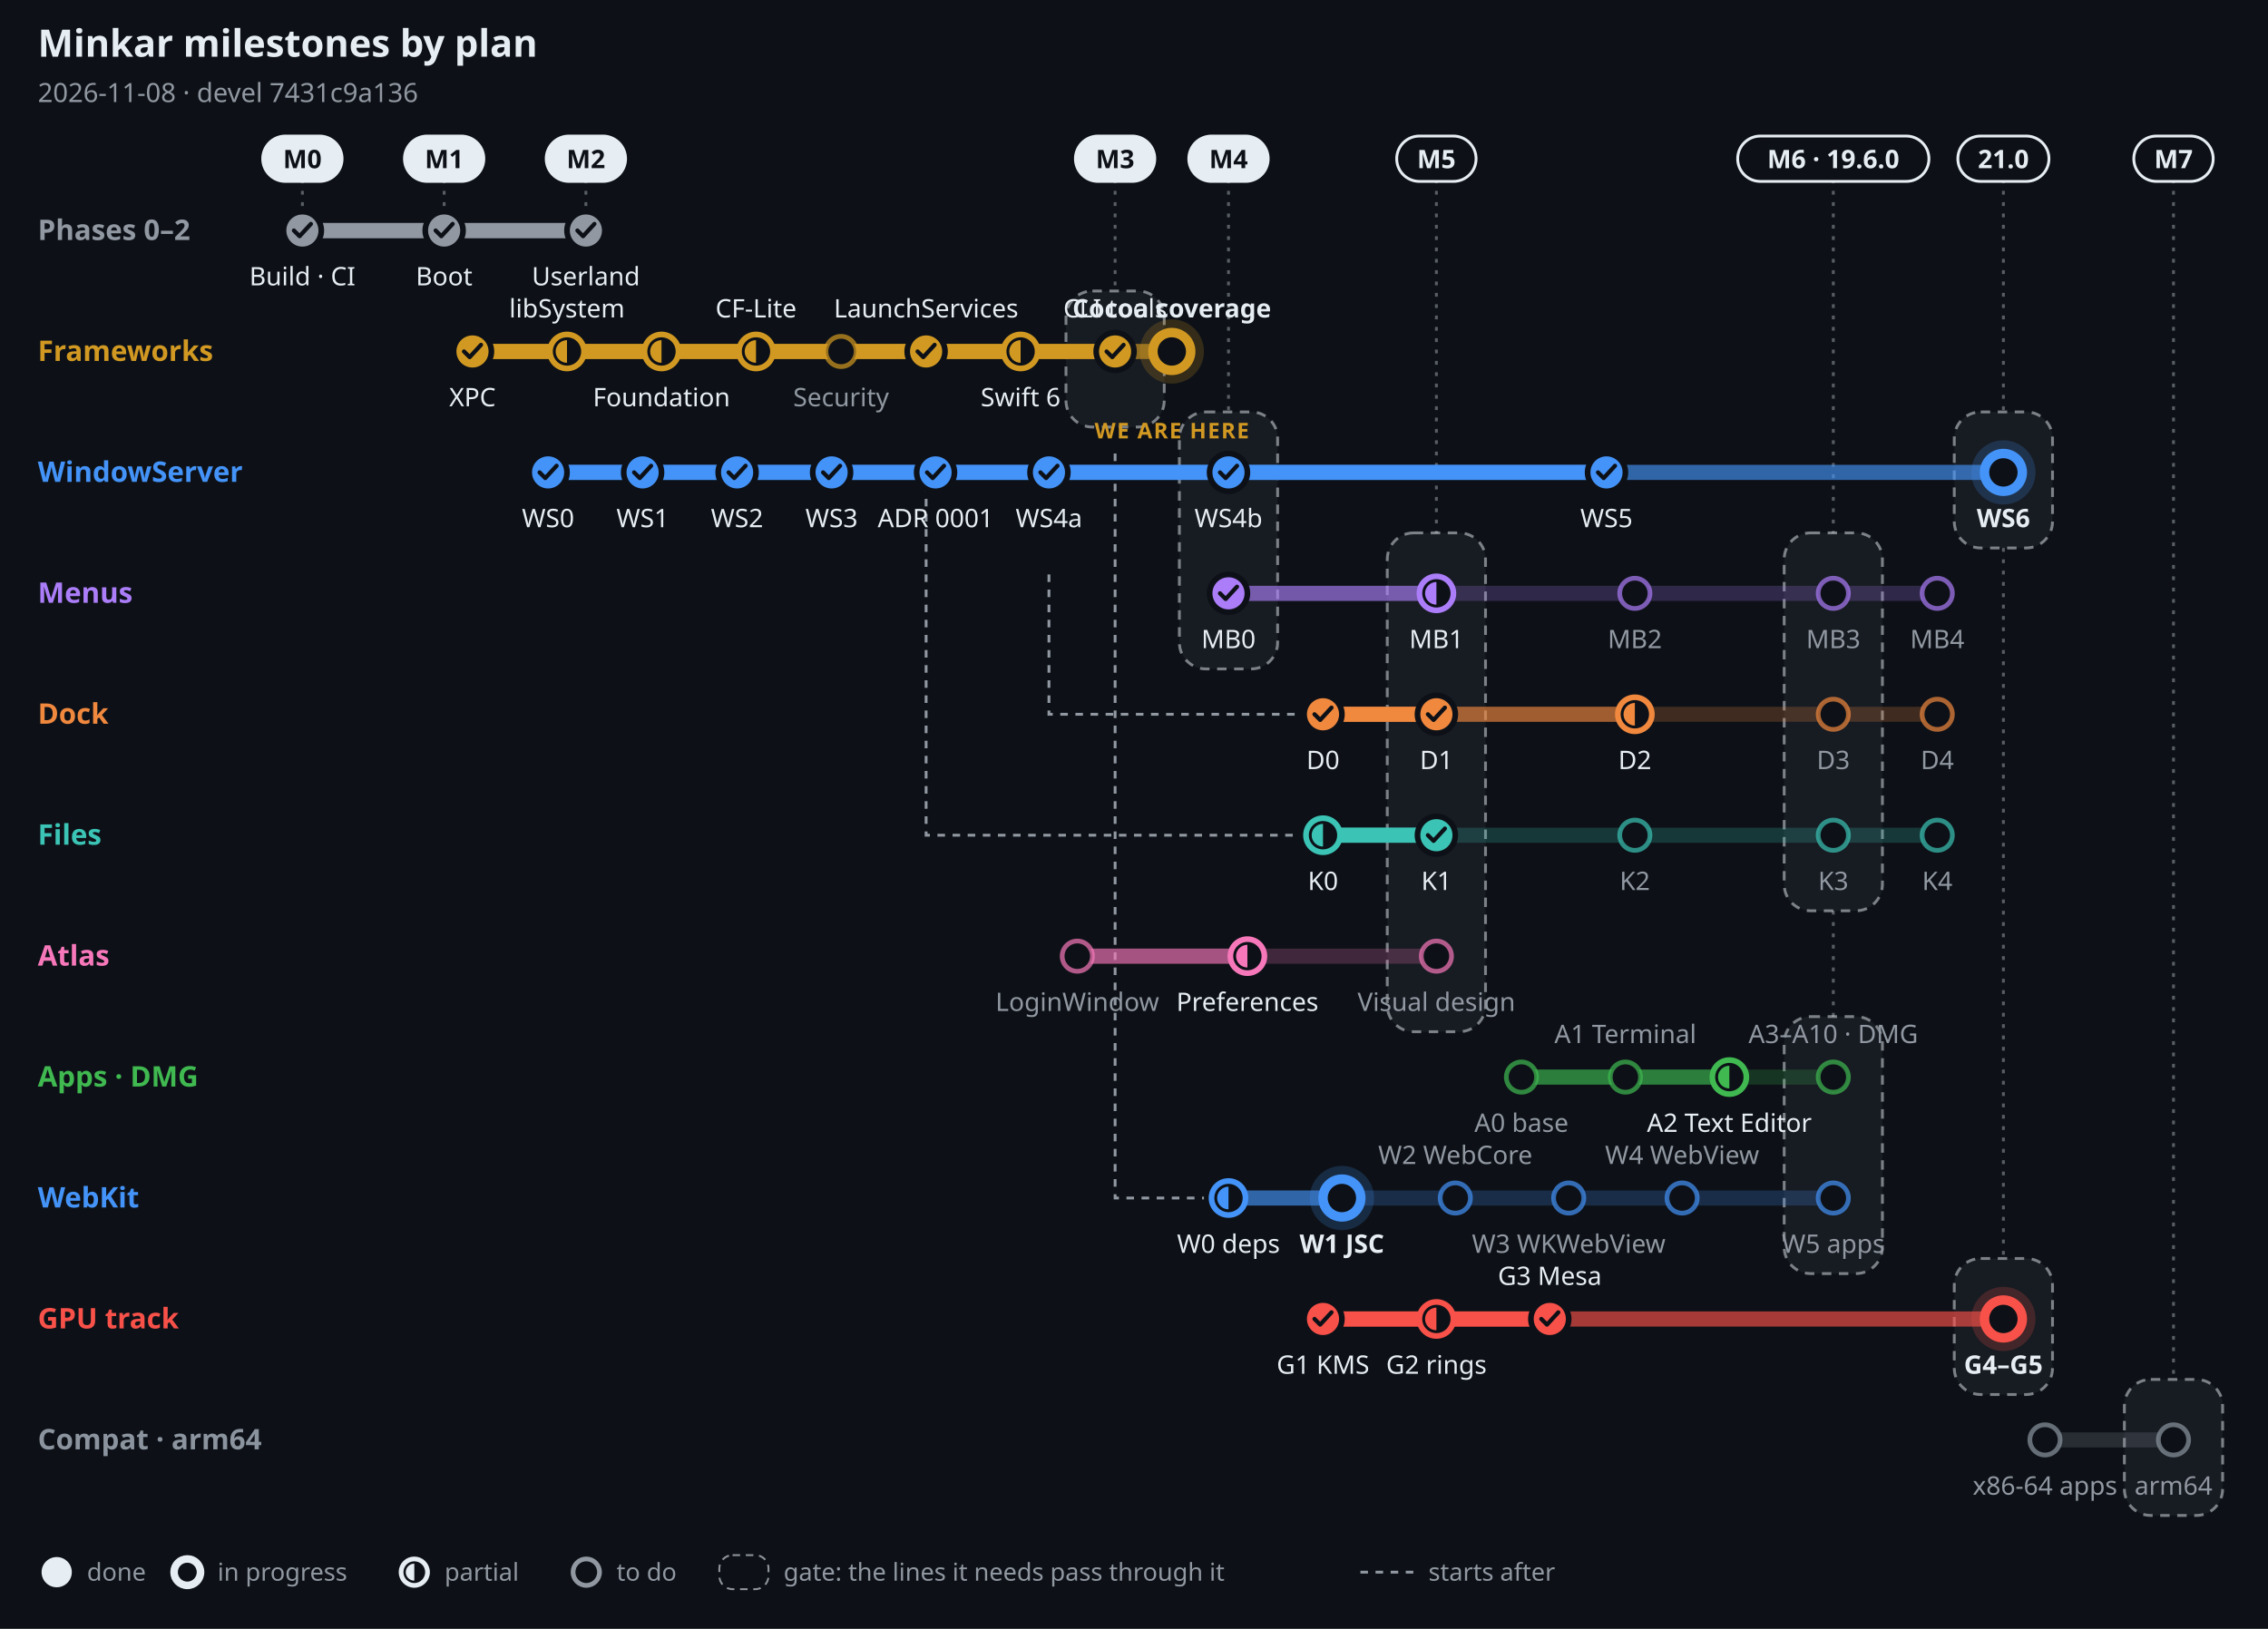
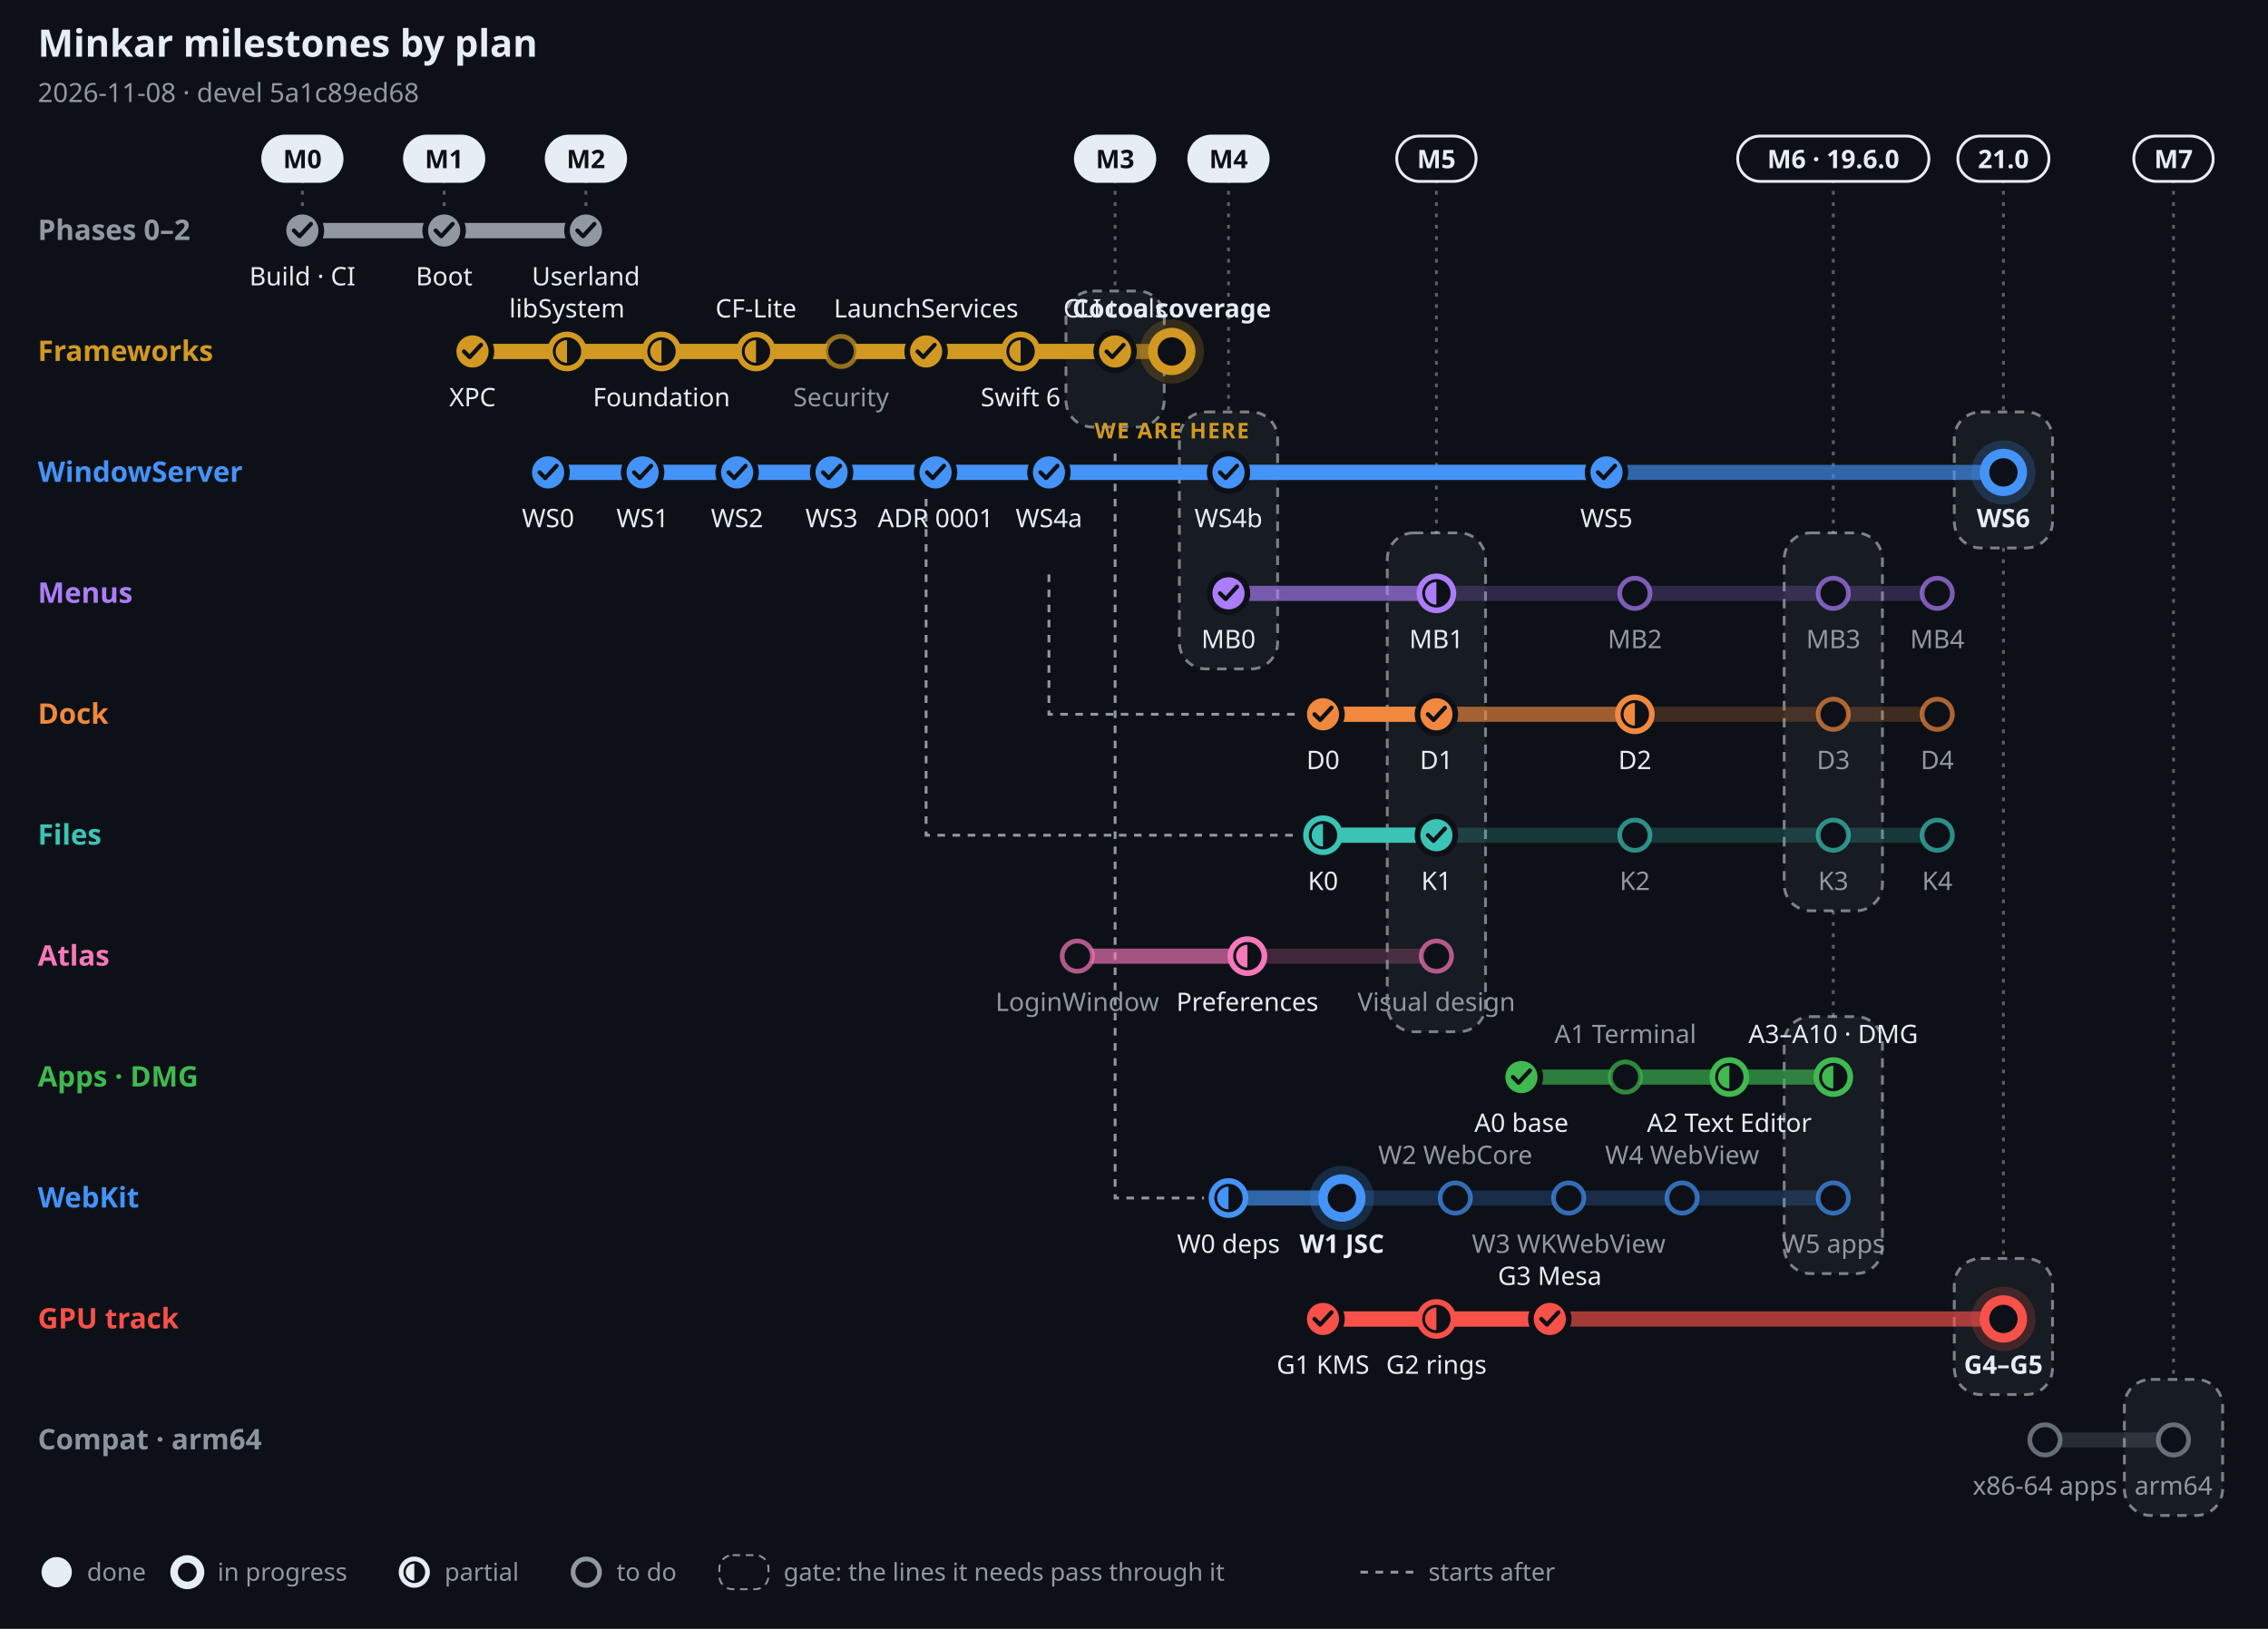
<svg xmlns="http://www.w3.org/2000/svg" width="1200" height="862" viewBox="0 0 1200 862" font-family="-apple-system, BlinkMacSystemFont, 'Segoe UI', 'Noto Sans', Helvetica, Arial, sans-serif" role="img" aria-label="Minkar milestones by plan, 2026-11-08">
  <rect width="1200" height="862" fill="#0d1117" />
  <text x="20" y="30" font-size="20" font-weight="700" fill="#e6edf3" text-anchor="start">Minkar milestones by plan</text>
-   <text x="20" y="54" font-size="14" font-weight="400" fill="#9198a1" text-anchor="start">2026-11-08 · devel 7431c9a136</text>
+   <text x="20" y="54" font-size="14" font-weight="400" fill="#9198a1" text-anchor="start">2026-11-08 · devel 5a1c89ed68</text>
  <line x1="160" y1="95" x2="160" y2="110" stroke="#e6edf3" stroke-opacity=".35" stroke-width="1.5" stroke-dasharray="2 4" />
  <rect x="139" y="72" width="42" height="24" rx="12" fill="#e6edf3" stroke="#e6edf3" stroke-width="1.5" />
  <text x="160" y="89" font-size="13.5" font-weight="700" fill="#0d1117" text-anchor="middle">M0</text>
  <line x1="235" y1="95" x2="235" y2="110" stroke="#e6edf3" stroke-opacity=".35" stroke-width="1.5" stroke-dasharray="2 4" />
  <rect x="214" y="72" width="42" height="24" rx="12" fill="#e6edf3" stroke="#e6edf3" stroke-width="1.5" />
  <text x="235" y="89" font-size="13.5" font-weight="700" fill="#0d1117" text-anchor="middle">M1</text>
  <line x1="310" y1="95" x2="310" y2="110" stroke="#e6edf3" stroke-opacity=".35" stroke-width="1.5" stroke-dasharray="2 4" />
  <rect x="289" y="72" width="42" height="24" rx="12" fill="#e6edf3" stroke="#e6edf3" stroke-width="1.5" />
  <text x="310" y="89" font-size="13.5" font-weight="700" fill="#0d1117" text-anchor="middle">M2</text>
  <line x1="590" y1="95" x2="590" y2="154" stroke="#e6edf3" stroke-opacity=".35" stroke-width="1.5" stroke-dasharray="2 4" />
  <rect x="564" y="154" width="52" height="72" rx="14" fill="#e6edf3" fill-opacity=".05" stroke="#e6edf3" stroke-opacity=".5" stroke-width="1.5" stroke-dasharray="5 4" />
  <rect x="569" y="72" width="42" height="24" rx="12" fill="#e6edf3" stroke="#e6edf3" stroke-width="1.5" />
  <text x="590" y="89" font-size="13.5" font-weight="700" fill="#0d1117" text-anchor="middle">M3</text>
  <line x1="650" y1="95" x2="650" y2="218" stroke="#e6edf3" stroke-opacity=".35" stroke-width="1.5" stroke-dasharray="2 4" />
  <rect x="624" y="218" width="52" height="136" rx="14" fill="#e6edf3" fill-opacity=".05" stroke="#e6edf3" stroke-opacity=".5" stroke-width="1.5" stroke-dasharray="5 4" />
  <rect x="629" y="72" width="42" height="24" rx="12" fill="#e6edf3" stroke="#e6edf3" stroke-width="1.5" />
  <text x="650" y="89" font-size="13.5" font-weight="700" fill="#0d1117" text-anchor="middle">M4</text>
  <line x1="760" y1="95" x2="760" y2="282" stroke="#e6edf3" stroke-opacity=".35" stroke-width="1.5" stroke-dasharray="2 4" />
  <rect x="734" y="282" width="52" height="264" rx="14" fill="#e6edf3" fill-opacity=".05" stroke="#e6edf3" stroke-opacity=".5" stroke-width="1.5" stroke-dasharray="5 4" />
  <rect x="739" y="72" width="42" height="24" rx="12" fill="#0d1117" stroke="#e6edf3" stroke-width="1.5" />
  <text x="760" y="89" font-size="13.5" font-weight="700" fill="#e6edf3" text-anchor="middle">M5</text>
  <line x1="970" y1="95" x2="970" y2="282" stroke="#e6edf3" stroke-opacity=".35" stroke-width="1.5" stroke-dasharray="2 4" />
  <rect x="944" y="282" width="52" height="200" rx="14" fill="#e6edf3" fill-opacity=".05" stroke="#e6edf3" stroke-opacity=".5" stroke-width="1.5" stroke-dasharray="5 4" />
  <line x1="970" y1="482" x2="970" y2="538" stroke="#e6edf3" stroke-opacity=".35" stroke-width="1.5" stroke-dasharray="2 4" />
  <rect x="944" y="538" width="52" height="136" rx="14" fill="#e6edf3" fill-opacity=".05" stroke="#e6edf3" stroke-opacity=".5" stroke-width="1.5" stroke-dasharray="5 4" />
  <rect x="919.4" y="72" width="101.2" height="24" rx="12" fill="#0d1117" stroke="#e6edf3" stroke-width="1.5" />
  <text x="970" y="89" font-size="13.5" font-weight="700" fill="#e6edf3" text-anchor="middle">M6 · 19.6.0</text>
  <line x1="1060" y1="95" x2="1060" y2="218" stroke="#e6edf3" stroke-opacity=".35" stroke-width="1.5" stroke-dasharray="2 4" />
  <rect x="1034" y="218" width="52" height="72" rx="14" fill="#e6edf3" fill-opacity=".05" stroke="#e6edf3" stroke-opacity=".5" stroke-width="1.5" stroke-dasharray="5 4" />
  <line x1="1060" y1="290" x2="1060" y2="666" stroke="#e6edf3" stroke-opacity=".35" stroke-width="1.5" stroke-dasharray="2 4" />
  <rect x="1034" y="666" width="52" height="72" rx="14" fill="#e6edf3" fill-opacity=".05" stroke="#e6edf3" stroke-opacity=".5" stroke-width="1.5" stroke-dasharray="5 4" />
  <rect x="1035.9" y="72" width="48.2" height="24" rx="12" fill="#0d1117" stroke="#e6edf3" stroke-width="1.5" />
  <text x="1060" y="89" font-size="13.5" font-weight="700" fill="#e6edf3" text-anchor="middle">21.0</text>
  <line x1="1150" y1="95" x2="1150" y2="730" stroke="#e6edf3" stroke-opacity=".35" stroke-width="1.5" stroke-dasharray="2 4" />
  <rect x="1124" y="730" width="52" height="72" rx="14" fill="#e6edf3" fill-opacity=".05" stroke="#e6edf3" stroke-opacity=".5" stroke-width="1.5" stroke-dasharray="5 4" />
  <rect x="1129" y="72" width="42" height="24" rx="12" fill="#0d1117" stroke="#e6edf3" stroke-width="1.5" />
  <text x="1150" y="89" font-size="13.5" font-weight="700" fill="#e6edf3" text-anchor="middle">M7</text>
  <path d="M555 304 V378 H687" fill="none" stroke="#9198a1" stroke-width="1.5" stroke-dasharray="4 4" />
  <path d="M490 240 V442 H687" fill="none" stroke="#9198a1" stroke-width="1.5" stroke-dasharray="4 4" />
  <path d="M590 240 V634 H637" fill="none" stroke="#9198a1" stroke-width="1.5" stroke-dasharray="4 4" />
  <text x="20" y="127" font-size="15" font-weight="700" fill="#9198a1" text-anchor="start">Phases 0–2</text>
  <line x1="160" y1="122" x2="310" y2="122" stroke="#9198a1" stroke-opacity=".22" stroke-width="8" stroke-linecap="round" />
  <line x1="160" y1="122" x2="310" y2="122" stroke="#9198a1" stroke-opacity=".55" stroke-width="8" stroke-linecap="round" />
  <line x1="160" y1="122" x2="310" y2="122" stroke="#9198a1" stroke-opacity="1" stroke-width="8" stroke-linecap="round" />
  <circle cx="160" cy="122" r="10" fill="#9198a1" stroke="#0d1117" stroke-width="3" />
  <path d="M155.5 122 l3 3 l6 -6.5" fill="none" stroke="#0d1117" stroke-width="2.2" stroke-linecap="round" stroke-linejoin="round" />
  <text x="160" y="151" font-size="13.5" font-weight="500" fill="#e6edf3" text-anchor="middle">Build · CI</text>
  <circle cx="235" cy="122" r="10" fill="#9198a1" stroke="#0d1117" stroke-width="3" />
  <path d="M230.5 122 l3 3 l6 -6.5" fill="none" stroke="#0d1117" stroke-width="2.2" stroke-linecap="round" stroke-linejoin="round" />
  <text x="235" y="151" font-size="13.5" font-weight="500" fill="#e6edf3" text-anchor="middle">Boot</text>
  <circle cx="310" cy="122" r="10" fill="#9198a1" stroke="#0d1117" stroke-width="3" />
  <path d="M305.5 122 l3 3 l6 -6.5" fill="none" stroke="#0d1117" stroke-width="2.2" stroke-linecap="round" stroke-linejoin="round" />
  <text x="310" y="151" font-size="13.5" font-weight="500" fill="#e6edf3" text-anchor="middle">Userland</text>
  <text x="20" y="191" font-size="15" font-weight="700" fill="#d29922" text-anchor="start">Frameworks</text>
  <line x1="250" y1="186" x2="620" y2="186" stroke="#d29922" stroke-opacity=".22" stroke-width="8" stroke-linecap="round" />
  <line x1="250" y1="186" x2="620" y2="186" stroke="#d29922" stroke-opacity=".55" stroke-width="8" stroke-linecap="round" />
  <line x1="250" y1="186" x2="590" y2="186" stroke="#d29922" stroke-opacity="1" stroke-width="8" stroke-linecap="round" />
  <circle cx="250" cy="186" r="10" fill="#d29922" stroke="#0d1117" stroke-width="3" />
  <path d="M245.5 186 l3 3 l6 -6.5" fill="none" stroke="#0d1117" stroke-width="2.2" stroke-linecap="round" stroke-linejoin="round" />
  <text x="250" y="215" font-size="13.5" font-weight="500" fill="#e6edf3" text-anchor="middle">XPC</text>
  <circle cx="300" cy="186" r="9" fill="#0d1117" stroke="#d29922" stroke-width="3" />
  <path d="M300 180 A6 6 0 0 0 300 192 Z" fill="#d29922" />
  <text x="300" y="168" font-size="13.5" font-weight="500" fill="#e6edf3" text-anchor="middle">libSystem</text>
  <circle cx="350" cy="186" r="9" fill="#0d1117" stroke="#d29922" stroke-width="3" />
  <path d="M350 180 A6 6 0 0 0 350 192 Z" fill="#d29922" />
  <text x="350" y="215" font-size="13.5" font-weight="500" fill="#e6edf3" text-anchor="middle">Foundation</text>
  <circle cx="400" cy="186" r="9" fill="#0d1117" stroke="#d29922" stroke-width="3" />
  <path d="M400 180 A6 6 0 0 0 400 192 Z" fill="#d29922" />
  <text x="400" y="168" font-size="13.5" font-weight="500" fill="#e6edf3" text-anchor="middle">CF-Lite</text>
  <circle cx="445" cy="186" r="8" fill="#0d1117" stroke="#d29922" stroke-opacity=".7" stroke-width="2.5" />
  <text x="445" y="215" font-size="13.5" font-weight="500" fill="#9198a1" text-anchor="middle">Security</text>
  <circle cx="490" cy="186" r="10" fill="#d29922" stroke="#0d1117" stroke-width="3" />
  <path d="M485.5 186 l3 3 l6 -6.5" fill="none" stroke="#0d1117" stroke-width="2.2" stroke-linecap="round" stroke-linejoin="round" />
  <text x="490" y="168" font-size="13.5" font-weight="500" fill="#e6edf3" text-anchor="middle">LaunchServices</text>
  <circle cx="540" cy="186" r="9" fill="#0d1117" stroke="#d29922" stroke-width="3" />
  <path d="M540 180 A6 6 0 0 0 540 192 Z" fill="#d29922" />
  <text x="540" y="215" font-size="13.5" font-weight="500" fill="#e6edf3" text-anchor="middle">Swift 6</text>
  <circle cx="590" cy="186" r="10" fill="#d29922" stroke="#0d1117" stroke-width="3" />
  <path d="M585.5 186 l3 3 l6 -6.5" fill="none" stroke="#0d1117" stroke-width="2.2" stroke-linecap="round" stroke-linejoin="round" />
  <text x="590" y="168" font-size="13.5" font-weight="500" fill="#e6edf3" text-anchor="middle">CLI tools</text>
  <circle cx="620" cy="186" r="17" fill="#d29922" fill-opacity=".2" />
  <circle cx="620" cy="186" r="10" fill="#0d1117" stroke="#d29922" stroke-width="5" />
  <text x="620" y="168" font-size="13.5" font-weight="700" fill="#e6edf3" text-anchor="middle">Cocoa coverage</text>
  <text x="620" y="232" font-size="11.5" font-weight="800" fill="#d29922" text-anchor="middle" letter-spacing=".06em">WE ARE HERE</text>
  <text x="20" y="255" font-size="15" font-weight="700" fill="#4493f8" text-anchor="start">WindowServer</text>
  <line x1="290" y1="250" x2="1060" y2="250" stroke="#4493f8" stroke-opacity=".22" stroke-width="8" stroke-linecap="round" />
  <line x1="290" y1="250" x2="1060" y2="250" stroke="#4493f8" stroke-opacity=".55" stroke-width="8" stroke-linecap="round" />
  <line x1="290" y1="250" x2="850" y2="250" stroke="#4493f8" stroke-opacity="1" stroke-width="8" stroke-linecap="round" />
  <circle cx="290" cy="250" r="10" fill="#4493f8" stroke="#0d1117" stroke-width="3" />
  <path d="M285.5 250 l3 3 l6 -6.5" fill="none" stroke="#0d1117" stroke-width="2.2" stroke-linecap="round" stroke-linejoin="round" />
  <text x="290" y="279" font-size="13.5" font-weight="500" fill="#e6edf3" text-anchor="middle">WS0</text>
  <circle cx="340" cy="250" r="10" fill="#4493f8" stroke="#0d1117" stroke-width="3" />
  <path d="M335.5 250 l3 3 l6 -6.5" fill="none" stroke="#0d1117" stroke-width="2.2" stroke-linecap="round" stroke-linejoin="round" />
  <text x="340" y="279" font-size="13.5" font-weight="500" fill="#e6edf3" text-anchor="middle">WS1</text>
  <circle cx="390" cy="250" r="10" fill="#4493f8" stroke="#0d1117" stroke-width="3" />
  <path d="M385.5 250 l3 3 l6 -6.5" fill="none" stroke="#0d1117" stroke-width="2.2" stroke-linecap="round" stroke-linejoin="round" />
  <text x="390" y="279" font-size="13.5" font-weight="500" fill="#e6edf3" text-anchor="middle">WS2</text>
  <circle cx="440" cy="250" r="10" fill="#4493f8" stroke="#0d1117" stroke-width="3" />
  <path d="M435.5 250 l3 3 l6 -6.5" fill="none" stroke="#0d1117" stroke-width="2.2" stroke-linecap="round" stroke-linejoin="round" />
  <text x="440" y="279" font-size="13.5" font-weight="500" fill="#e6edf3" text-anchor="middle">WS3</text>
  <circle cx="495" cy="250" r="10" fill="#4493f8" stroke="#0d1117" stroke-width="3" />
  <path d="M490.5 250 l3 3 l6 -6.5" fill="none" stroke="#0d1117" stroke-width="2.2" stroke-linecap="round" stroke-linejoin="round" />
  <text x="495" y="279" font-size="13.5" font-weight="500" fill="#e6edf3" text-anchor="middle">ADR 0001</text>
  <circle cx="555" cy="250" r="10" fill="#4493f8" stroke="#0d1117" stroke-width="3" />
  <path d="M550.5 250 l3 3 l6 -6.5" fill="none" stroke="#0d1117" stroke-width="2.2" stroke-linecap="round" stroke-linejoin="round" />
  <text x="555" y="279" font-size="13.5" font-weight="500" fill="#e6edf3" text-anchor="middle">WS4a</text>
  <circle cx="650" cy="250" r="10" fill="#4493f8" stroke="#0d1117" stroke-width="3" />
  <path d="M645.5 250 l3 3 l6 -6.5" fill="none" stroke="#0d1117" stroke-width="2.2" stroke-linecap="round" stroke-linejoin="round" />
  <text x="650" y="279" font-size="13.5" font-weight="500" fill="#e6edf3" text-anchor="middle">WS4b</text>
  <circle cx="850" cy="250" r="10" fill="#4493f8" stroke="#0d1117" stroke-width="3" />
  <path d="M845.5 250 l3 3 l6 -6.5" fill="none" stroke="#0d1117" stroke-width="2.2" stroke-linecap="round" stroke-linejoin="round" />
  <text x="850" y="279" font-size="13.5" font-weight="500" fill="#e6edf3" text-anchor="middle">WS5</text>
  <circle cx="1060" cy="250" r="17" fill="#4493f8" fill-opacity=".2" />
  <circle cx="1060" cy="250" r="10" fill="#0d1117" stroke="#4493f8" stroke-width="5" />
  <text x="1060" y="279" font-size="13.5" font-weight="700" fill="#e6edf3" text-anchor="middle">WS6</text>
  <text x="20" y="319" font-size="15" font-weight="700" fill="#ab7df8" text-anchor="start">Menus</text>
  <line x1="650" y1="314" x2="1025" y2="314" stroke="#ab7df8" stroke-opacity=".22" stroke-width="8" stroke-linecap="round" />
  <line x1="650" y1="314" x2="760" y2="314" stroke="#ab7df8" stroke-opacity=".55" stroke-width="8" stroke-linecap="round" />
  <line x1="650" y1="314" x2="650" y2="314" stroke="#ab7df8" stroke-opacity="1" stroke-width="8" stroke-linecap="round" />
  <circle cx="650" cy="314" r="10" fill="#ab7df8" stroke="#0d1117" stroke-width="3" />
  <path d="M645.5 314 l3 3 l6 -6.5" fill="none" stroke="#0d1117" stroke-width="2.2" stroke-linecap="round" stroke-linejoin="round" />
  <text x="650" y="343" font-size="13.5" font-weight="500" fill="#e6edf3" text-anchor="middle">MB0</text>
  <circle cx="760" cy="314" r="9" fill="#0d1117" stroke="#ab7df8" stroke-width="3" />
  <path d="M760 308 A6 6 0 0 0 760 320 Z" fill="#ab7df8" />
  <text x="760" y="343" font-size="13.5" font-weight="500" fill="#e6edf3" text-anchor="middle">MB1</text>
  <circle cx="865" cy="314" r="8" fill="#0d1117" stroke="#ab7df8" stroke-opacity=".7" stroke-width="2.5" />
  <text x="865" y="343" font-size="13.5" font-weight="500" fill="#9198a1" text-anchor="middle">MB2</text>
  <circle cx="970" cy="314" r="8" fill="#0d1117" stroke="#ab7df8" stroke-opacity=".7" stroke-width="2.5" />
  <text x="970" y="343" font-size="13.5" font-weight="500" fill="#9198a1" text-anchor="middle">MB3</text>
  <circle cx="1025" cy="314" r="8" fill="#0d1117" stroke="#ab7df8" stroke-opacity=".7" stroke-width="2.5" />
  <text x="1025" y="343" font-size="13.5" font-weight="500" fill="#9198a1" text-anchor="middle">MB4</text>
  <text x="20" y="383" font-size="15" font-weight="700" fill="#f0883e" text-anchor="start">Dock</text>
  <line x1="700" y1="378" x2="1025" y2="378" stroke="#f0883e" stroke-opacity=".22" stroke-width="8" stroke-linecap="round" />
  <line x1="700" y1="378" x2="865" y2="378" stroke="#f0883e" stroke-opacity=".55" stroke-width="8" stroke-linecap="round" />
  <line x1="700" y1="378" x2="760" y2="378" stroke="#f0883e" stroke-opacity="1" stroke-width="8" stroke-linecap="round" />
  <circle cx="700" cy="378" r="10" fill="#f0883e" stroke="#0d1117" stroke-width="3" />
  <path d="M695.5 378 l3 3 l6 -6.5" fill="none" stroke="#0d1117" stroke-width="2.2" stroke-linecap="round" stroke-linejoin="round" />
  <text x="700" y="407" font-size="13.5" font-weight="500" fill="#e6edf3" text-anchor="middle">D0</text>
  <circle cx="760" cy="378" r="10" fill="#f0883e" stroke="#0d1117" stroke-width="3" />
  <path d="M755.5 378 l3 3 l6 -6.5" fill="none" stroke="#0d1117" stroke-width="2.2" stroke-linecap="round" stroke-linejoin="round" />
  <text x="760" y="407" font-size="13.5" font-weight="500" fill="#e6edf3" text-anchor="middle">D1</text>
  <circle cx="865" cy="378" r="9" fill="#0d1117" stroke="#f0883e" stroke-width="3" />
  <path d="M865 372 A6 6 0 0 0 865 384 Z" fill="#f0883e" />
  <text x="865" y="407" font-size="13.5" font-weight="500" fill="#e6edf3" text-anchor="middle">D2</text>
  <circle cx="970" cy="378" r="8" fill="#0d1117" stroke="#f0883e" stroke-opacity=".7" stroke-width="2.5" />
  <text x="970" y="407" font-size="13.5" font-weight="500" fill="#9198a1" text-anchor="middle">D3</text>
  <circle cx="1025" cy="378" r="8" fill="#0d1117" stroke="#f0883e" stroke-opacity=".7" stroke-width="2.5" />
  <text x="1025" y="407" font-size="13.5" font-weight="500" fill="#9198a1" text-anchor="middle">D4</text>
  <text x="20" y="447" font-size="15" font-weight="700" fill="#3bc4b5" text-anchor="start">Files</text>
  <line x1="700" y1="442" x2="1025" y2="442" stroke="#3bc4b5" stroke-opacity=".22" stroke-width="8" stroke-linecap="round" />
  <line x1="700" y1="442" x2="760" y2="442" stroke="#3bc4b5" stroke-opacity=".55" stroke-width="8" stroke-linecap="round" />
  <line x1="700" y1="442" x2="760" y2="442" stroke="#3bc4b5" stroke-opacity="1" stroke-width="8" stroke-linecap="round" />
  <circle cx="700" cy="442" r="9" fill="#0d1117" stroke="#3bc4b5" stroke-width="3" />
  <path d="M700 436 A6 6 0 0 0 700 448 Z" fill="#3bc4b5" />
  <text x="700" y="471" font-size="13.5" font-weight="500" fill="#e6edf3" text-anchor="middle">K0</text>
  <circle cx="760" cy="442" r="10" fill="#3bc4b5" stroke="#0d1117" stroke-width="3" />
  <path d="M755.5 442 l3 3 l6 -6.5" fill="none" stroke="#0d1117" stroke-width="2.2" stroke-linecap="round" stroke-linejoin="round" />
  <text x="760" y="471" font-size="13.5" font-weight="500" fill="#e6edf3" text-anchor="middle">K1</text>
  <circle cx="865" cy="442" r="8" fill="#0d1117" stroke="#3bc4b5" stroke-opacity=".7" stroke-width="2.5" />
  <text x="865" y="471" font-size="13.5" font-weight="500" fill="#9198a1" text-anchor="middle">K2</text>
  <circle cx="970" cy="442" r="8" fill="#0d1117" stroke="#3bc4b5" stroke-opacity=".7" stroke-width="2.5" />
  <text x="970" y="471" font-size="13.5" font-weight="500" fill="#9198a1" text-anchor="middle">K3</text>
  <circle cx="1025" cy="442" r="8" fill="#0d1117" stroke="#3bc4b5" stroke-opacity=".7" stroke-width="2.5" />
  <text x="1025" y="471" font-size="13.5" font-weight="500" fill="#9198a1" text-anchor="middle">K4</text>
  <text x="20" y="511" font-size="15" font-weight="700" fill="#f778ba" text-anchor="start">Atlas</text>
  <line x1="570" y1="506" x2="760" y2="506" stroke="#f778ba" stroke-opacity=".22" stroke-width="8" stroke-linecap="round" />
  <line x1="570" y1="506" x2="660" y2="506" stroke="#f778ba" stroke-opacity=".55" stroke-width="8" stroke-linecap="round" />
  <circle cx="570" cy="506" r="8" fill="#0d1117" stroke="#f778ba" stroke-opacity=".7" stroke-width="2.5" />
  <text x="570" y="535" font-size="13.5" font-weight="500" fill="#9198a1" text-anchor="middle">LoginWindow</text>
  <circle cx="660" cy="506" r="9" fill="#0d1117" stroke="#f778ba" stroke-width="3" />
  <path d="M660 500 A6 6 0 0 0 660 512 Z" fill="#f778ba" />
  <text x="660" y="535" font-size="13.5" font-weight="500" fill="#e6edf3" text-anchor="middle">Preferences</text>
  <circle cx="760" cy="506" r="8" fill="#0d1117" stroke="#f778ba" stroke-opacity=".7" stroke-width="2.5" />
  <text x="760" y="535" font-size="13.5" font-weight="500" fill="#9198a1" text-anchor="middle">Visual design</text>
  <text x="20" y="575" font-size="15" font-weight="700" fill="#3fb950" text-anchor="start">Apps · DMG</text>
  <line x1="805" y1="570" x2="970" y2="570" stroke="#3fb950" stroke-opacity=".22" stroke-width="8" stroke-linecap="round" />
-   <line x1="805" y1="570" x2="915" y2="570" stroke="#3fb950" stroke-opacity=".55" stroke-width="8" stroke-linecap="round" />
-   <circle cx="805" cy="570" r="8" fill="#0d1117" stroke="#3fb950" stroke-opacity=".7" stroke-width="2.5" />
-   <text x="805" y="599" font-size="13.5" font-weight="500" fill="#9198a1" text-anchor="middle">A0 base</text>
+   <line x1="805" y1="570" x2="970" y2="570" stroke="#3fb950" stroke-opacity=".55" stroke-width="8" stroke-linecap="round" />
+   <line x1="805" y1="570" x2="805" y2="570" stroke="#3fb950" stroke-opacity="1" stroke-width="8" stroke-linecap="round" />
+   <circle cx="805" cy="570" r="10" fill="#3fb950" stroke="#0d1117" stroke-width="3" />
+   <path d="M800.5 570 l3 3 l6 -6.5" fill="none" stroke="#0d1117" stroke-width="2.2" stroke-linecap="round" stroke-linejoin="round" />
+   <text x="805" y="599" font-size="13.5" font-weight="500" fill="#e6edf3" text-anchor="middle">A0 base</text>
  <circle cx="860" cy="570" r="8" fill="#0d1117" stroke="#3fb950" stroke-opacity=".7" stroke-width="2.5" />
  <text x="860" y="552" font-size="13.5" font-weight="500" fill="#9198a1" text-anchor="middle">A1 Terminal</text>
  <circle cx="915" cy="570" r="9" fill="#0d1117" stroke="#3fb950" stroke-width="3" />
  <path d="M915 564 A6 6 0 0 0 915 576 Z" fill="#3fb950" />
  <text x="915" y="599" font-size="13.5" font-weight="500" fill="#e6edf3" text-anchor="middle">A2 Text Editor</text>
-   <circle cx="970" cy="570" r="8" fill="#0d1117" stroke="#3fb950" stroke-opacity=".7" stroke-width="2.5" />
-   <text x="970" y="552" font-size="13.5" font-weight="500" fill="#9198a1" text-anchor="middle">A3–A10 · DMG</text>
+   <circle cx="970" cy="570" r="9" fill="#0d1117" stroke="#3fb950" stroke-width="3" />
+   <path d="M970 564 A6 6 0 0 0 970 576 Z" fill="#3fb950" />
+   <text x="970" y="552" font-size="13.5" font-weight="500" fill="#e6edf3" text-anchor="middle">A3–A10 · DMG</text>
  <text x="20" y="639" font-size="15" font-weight="700" fill="#4493f8" text-anchor="start">WebKit</text>
  <line x1="650" y1="634" x2="970" y2="634" stroke="#4493f8" stroke-opacity=".22" stroke-width="8" stroke-linecap="round" />
  <line x1="650" y1="634" x2="710" y2="634" stroke="#4493f8" stroke-opacity=".55" stroke-width="8" stroke-linecap="round" />
  <circle cx="650" cy="634" r="9" fill="#0d1117" stroke="#4493f8" stroke-width="3" />
  <path d="M650 628 A6 6 0 0 0 650 640 Z" fill="#4493f8" />
  <text x="650" y="663" font-size="13.5" font-weight="500" fill="#e6edf3" text-anchor="middle">W0 deps</text>
  <circle cx="710" cy="634" r="17" fill="#4493f8" fill-opacity=".2" />
  <circle cx="710" cy="634" r="10" fill="#0d1117" stroke="#4493f8" stroke-width="5" />
  <text x="710" y="663" font-size="13.5" font-weight="700" fill="#e6edf3" text-anchor="middle">W1 JSC</text>
  <circle cx="770" cy="634" r="8" fill="#0d1117" stroke="#4493f8" stroke-opacity=".7" stroke-width="2.5" />
  <text x="770" y="616" font-size="13.5" font-weight="500" fill="#9198a1" text-anchor="middle">W2 WebCore</text>
  <circle cx="830" cy="634" r="8" fill="#0d1117" stroke="#4493f8" stroke-opacity=".7" stroke-width="2.5" />
  <text x="830" y="663" font-size="13.5" font-weight="500" fill="#9198a1" text-anchor="middle">W3 WKWebView</text>
  <circle cx="890" cy="634" r="8" fill="#0d1117" stroke="#4493f8" stroke-opacity=".7" stroke-width="2.5" />
  <text x="890" y="616" font-size="13.5" font-weight="500" fill="#9198a1" text-anchor="middle">W4 WebView</text>
  <circle cx="970" cy="634" r="8" fill="#0d1117" stroke="#4493f8" stroke-opacity=".7" stroke-width="2.5" />
  <text x="970" y="663" font-size="13.5" font-weight="500" fill="#9198a1" text-anchor="middle">W5 apps</text>
  <text x="20" y="703" font-size="15" font-weight="700" fill="#f85149" text-anchor="start">GPU track</text>
  <line x1="700" y1="698" x2="1060" y2="698" stroke="#f85149" stroke-opacity=".22" stroke-width="8" stroke-linecap="round" />
  <line x1="700" y1="698" x2="1060" y2="698" stroke="#f85149" stroke-opacity=".55" stroke-width="8" stroke-linecap="round" />
  <line x1="700" y1="698" x2="820" y2="698" stroke="#f85149" stroke-opacity="1" stroke-width="8" stroke-linecap="round" />
  <circle cx="700" cy="698" r="10" fill="#f85149" stroke="#0d1117" stroke-width="3" />
  <path d="M695.5 698 l3 3 l6 -6.5" fill="none" stroke="#0d1117" stroke-width="2.2" stroke-linecap="round" stroke-linejoin="round" />
  <text x="700" y="727" font-size="13.5" font-weight="500" fill="#e6edf3" text-anchor="middle">G1 KMS</text>
  <circle cx="760" cy="698" r="9" fill="#0d1117" stroke="#f85149" stroke-width="3" />
  <path d="M760 692 A6 6 0 0 0 760 704 Z" fill="#f85149" />
  <text x="760" y="727" font-size="13.5" font-weight="500" fill="#e6edf3" text-anchor="middle">G2 rings</text>
  <circle cx="820" cy="698" r="10" fill="#f85149" stroke="#0d1117" stroke-width="3" />
  <path d="M815.5 698 l3 3 l6 -6.5" fill="none" stroke="#0d1117" stroke-width="2.2" stroke-linecap="round" stroke-linejoin="round" />
  <text x="820" y="680" font-size="13.5" font-weight="500" fill="#e6edf3" text-anchor="middle">G3 Mesa</text>
  <circle cx="1060" cy="698" r="17" fill="#f85149" fill-opacity=".2" />
  <circle cx="1060" cy="698" r="10" fill="#0d1117" stroke="#f85149" stroke-width="5" />
  <text x="1060" y="727" font-size="13.5" font-weight="700" fill="#e6edf3" text-anchor="middle">G4–G5</text>
  <text x="20" y="767" font-size="15" font-weight="700" fill="#8b949e" text-anchor="start">Compat · arm64</text>
  <line x1="1082" y1="762" x2="1150" y2="762" stroke="#8b949e" stroke-opacity=".22" stroke-width="8" stroke-linecap="round" />
  <circle cx="1082" cy="762" r="8" fill="#0d1117" stroke="#8b949e" stroke-opacity=".7" stroke-width="2.5" />
  <text x="1082" y="791" font-size="13.5" font-weight="500" fill="#9198a1" text-anchor="middle">x86-64 apps</text>
  <circle cx="1150" cy="762" r="8" fill="#0d1117" stroke="#8b949e" stroke-opacity=".7" stroke-width="2.5" />
  <text x="1150" y="791" font-size="13.5" font-weight="500" fill="#9198a1" text-anchor="middle">arm64</text>
  <circle cx="30" cy="832" r="8" fill="#e6edf3" />
  <text x="46" y="836.5" font-size="13" font-weight="400" fill="#9198a1" text-anchor="start">done</text>
  <circle cx="99.1" cy="832" r="7" fill="#0d1117" stroke="#e6edf3" stroke-width="4" />
  <text x="115.1" y="836.5" font-size="13" font-weight="400" fill="#9198a1" text-anchor="start">in progress</text>
  <circle cx="219.2" cy="832" r="7" fill="#0d1117" stroke="#e6edf3" stroke-width="2.5" />
  <path d="M219.2 827.5 A4.5 4.5 0 0 0 219.2 836.5 Z" fill="#e6edf3" />
  <text x="235.2" y="836.5" font-size="13" font-weight="400" fill="#9198a1" text-anchor="start">partial</text>
  <circle cx="310.2" cy="832" r="7" fill="#0d1117" stroke="#9198a1" stroke-width="2.5" />
  <text x="326.2" y="836.5" font-size="13" font-weight="400" fill="#9198a1" text-anchor="start">to do</text>
  <rect x="380.6" y="823" width="26" height="18" rx="7" fill="none" stroke="#e6edf3" stroke-opacity=".6" stroke-dasharray="4 3" />
  <text x="414.6" y="836.5" font-size="13" font-weight="400" fill="#9198a1" text-anchor="start">gate: the lines it needs pass through it</text>
  <path d="M719.8 832 h28" stroke="#9198a1" stroke-width="1.5" stroke-dasharray="4 4" />
  <text x="755.8" y="836.5" font-size="13" font-weight="400" fill="#9198a1" text-anchor="start">starts after</text>
</svg>
